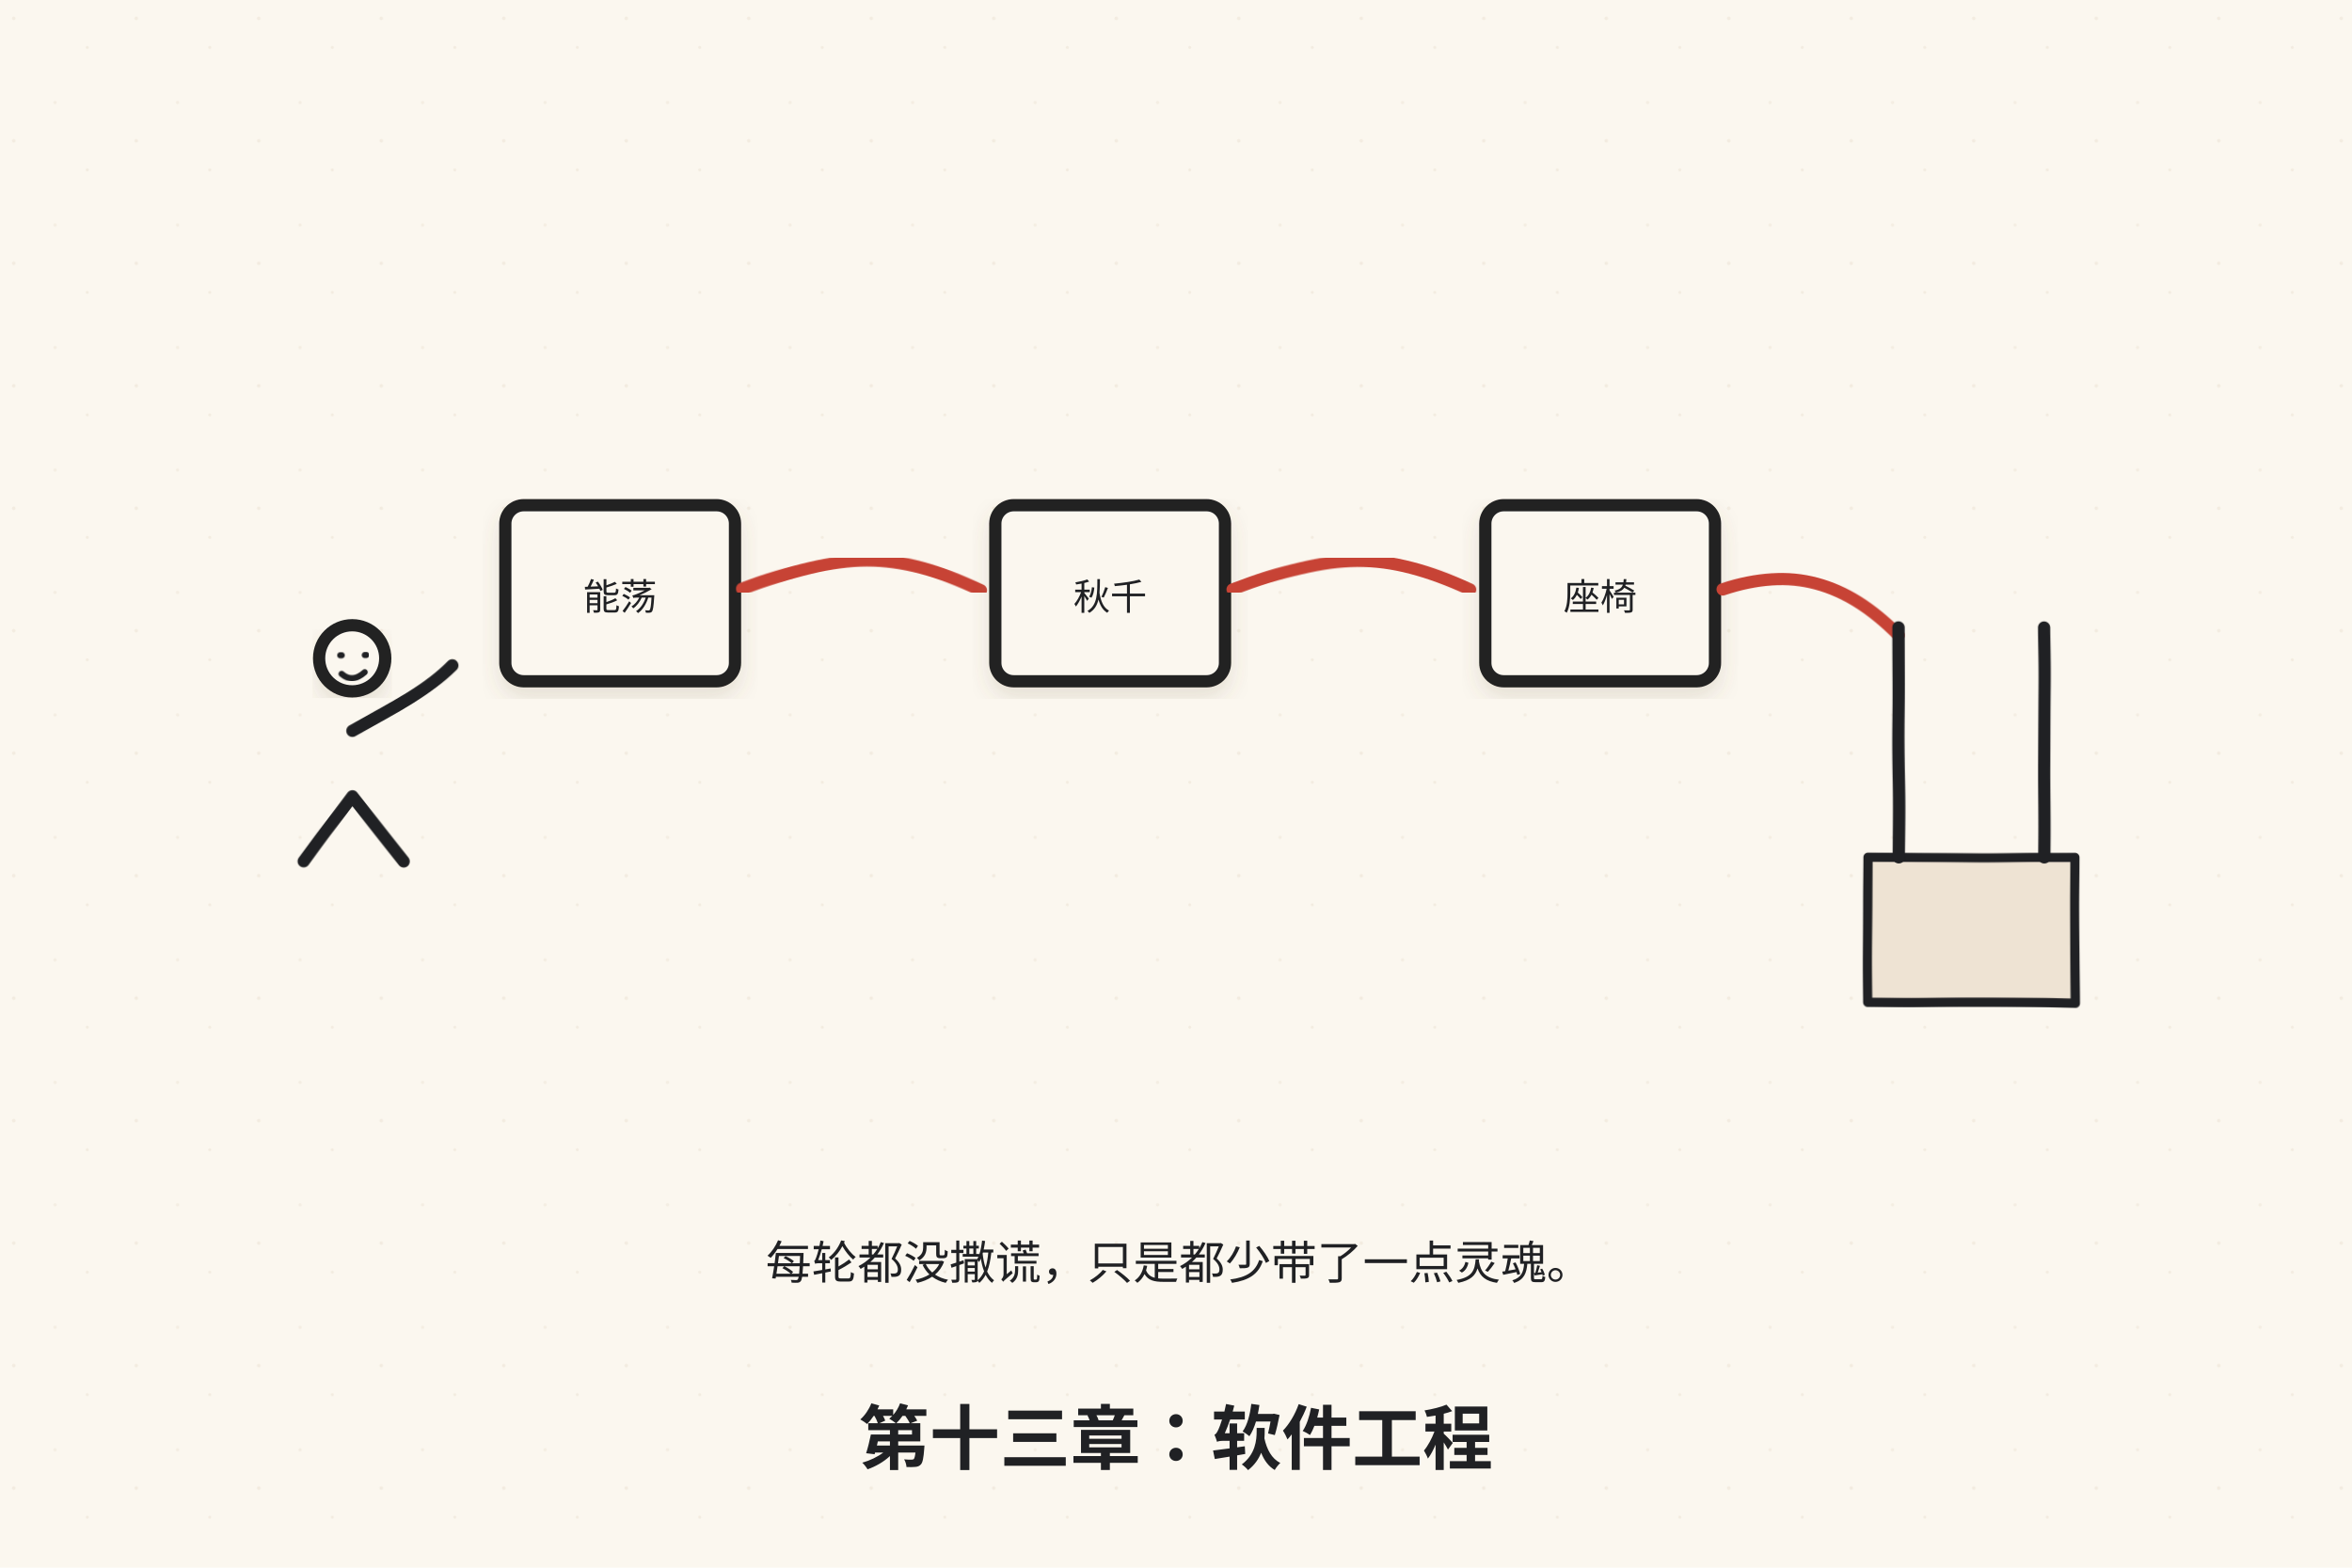
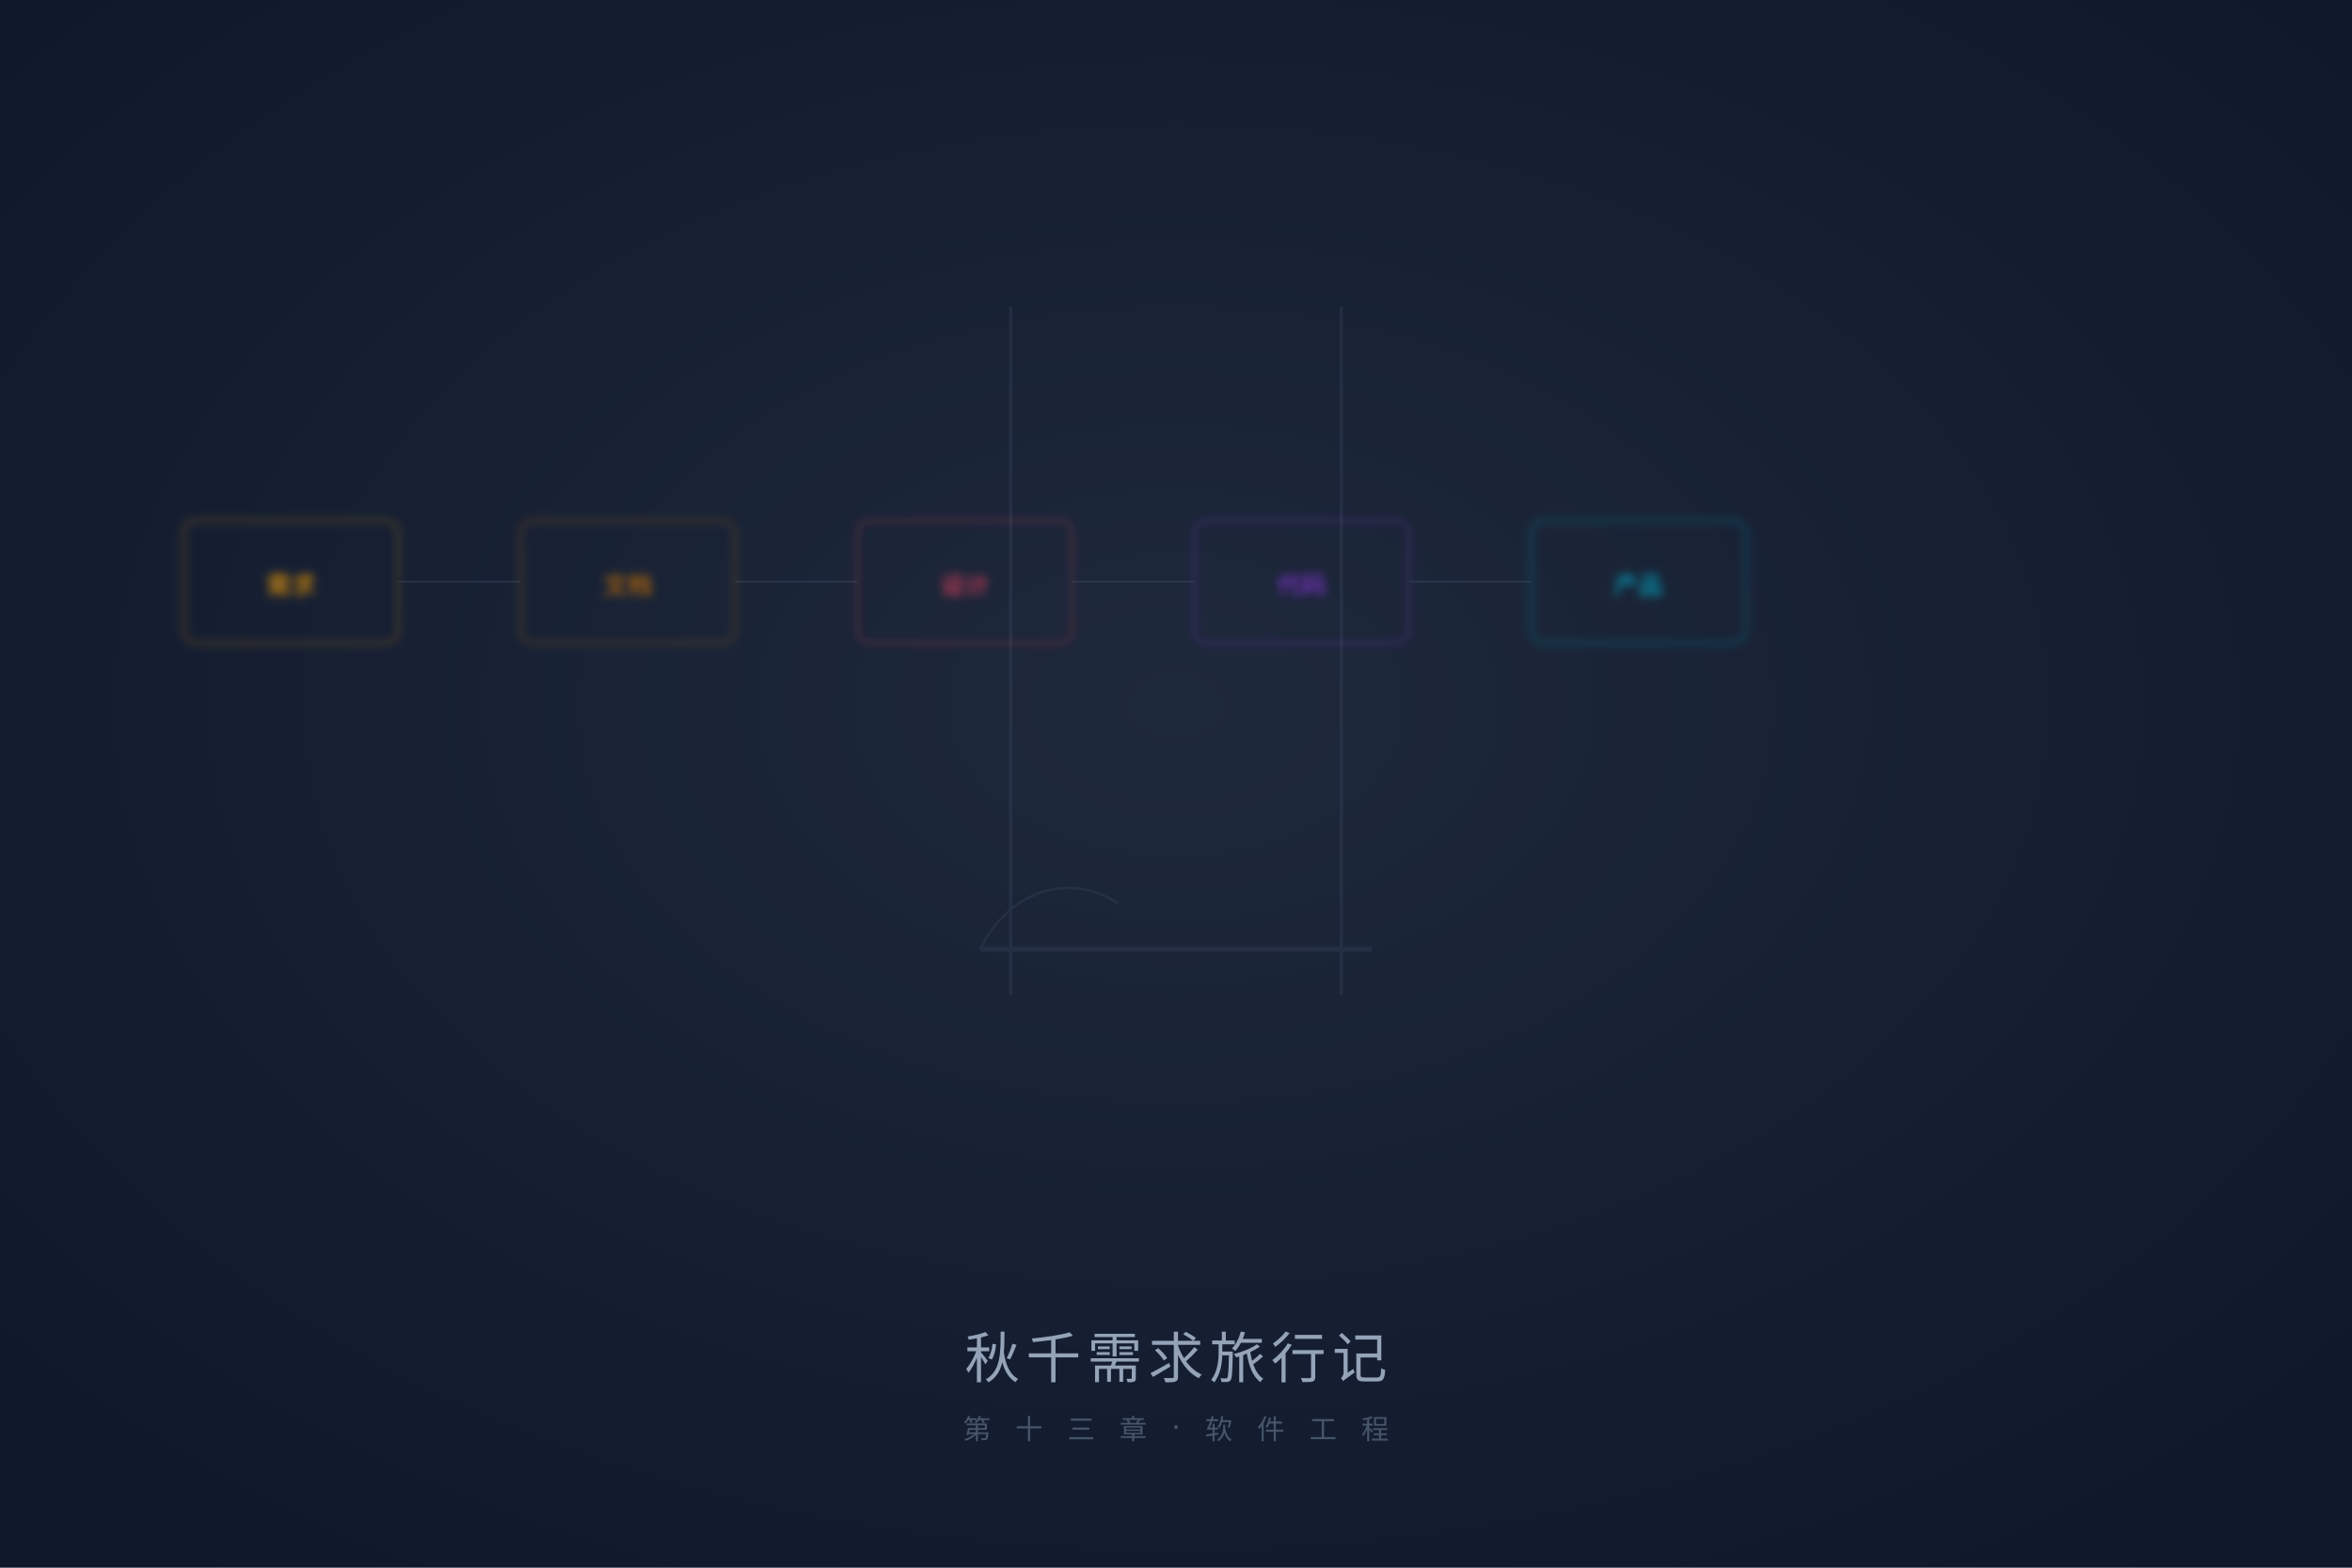
- <svg xmlns="http://www.w3.org/2000/svg" width="1536" height="1024" viewBox="0 0 1536 1024" role="img" aria-labelledby="title desc">
+ <svg xmlns="http://www.w3.org/2000/svg" width="1536" height="1024" viewBox="0 0 1536 1024" role="img" aria-label="秋千需求旅行记">
  <defs>
-     <filter id="wobble">
-       <feTurbulence type="fractalNoise" baseFrequency="0.012" numOctaves="2" seed="7" />
-       <feDisplacementMap in="SourceGraphic" scale="1.8" />
+     <radialGradient id="bg" cx="50%" cy="45%" r="70%">
+       <stop offset="0%" stop-color="#1e293b" />
+       <stop offset="100%" stop-color="#0f172a" />
+     </radialGradient>
+     <linearGradient id="sigGrad" x1="0" y1="0" x2="1" y2="0">
+       <stop offset="0%" stop-color="#f59e0b" />
+       <stop offset="25%" stop-color="#d97706" />
+       <stop offset="50%" stop-color="#f43f5e" />
+       <stop offset="75%" stop-color="#9333ea" />
+       <stop offset="100%" stop-color="#06b6d4" />
+     </linearGradient>
+     <filter id="glow">
+       <feGaussianBlur stdDeviation="3" />
    </filter>
-     <filter id="softShadow">
-       <feDropShadow dx="0" dy="7" stdDeviation="7" flood-color="#6b5a44" flood-opacity="0.15" />
-     </filter>
-     <pattern id="paperGrain" width="80" height="80" patternUnits="userSpaceOnUse">
-       <circle cx="9" cy="12" r="1.2" fill="#dccdb8" opacity=".25" />
-       <circle cx="57" cy="31" r="1" fill="#dccdb8" opacity=".25" />
-       <circle cx="36" cy="67" r="1.1" fill="#dccdb8" opacity=".22" />
-     </pattern>
-     <style>.ink{fill:none;stroke:#202124;stroke-width:8;stroke-linecap:round;stroke-linejoin:round;filter:url(#wobble)}.thin{fill:none;stroke:#202124;stroke-width:4;stroke-linecap:round;stroke-linejoin:round;filter:url(#wobble)}.red{fill:none;stroke:#c74335;stroke-width:8;stroke-linecap:round;stroke-linejoin:round;filter:url(#wobble)}.fillPaper{fill:#fbf7ef;stroke:#202124;stroke-width:8;stroke-linecap:round;stroke-linejoin:round;filter:url(#softShadow)}.wash{fill:#eee3d3;stroke:#202124;stroke-width:6;stroke-linecap:round;stroke-linejoin:round;filter:url(#wobble)}.redFill{fill:#c74335;stroke:#202124;stroke-width:6;stroke-linecap:round;stroke-linejoin:round;filter:url(#wobble)}.blueFill{fill:#3e6f8f;stroke:#202124;stroke-width:6;stroke-linecap:round;stroke-linejoin:round;filter:url(#wobble)}.greenFill{fill:#5f7f53;stroke:#202124;stroke-width:6;stroke-linecap:round;stroke-linejoin:round;filter:url(#wobble)}.goldFill{fill:#b88a36;stroke:#202124;stroke-width:6;stroke-linecap:round;stroke-linejoin:round;filter:url(#wobble)}text{font-family:Arial,'Microsoft YaHei',sans-serif;fill:#202124;dominant-baseline:middle}.caption{font-size:30px}.small{font-size:24px}.label{font-size:34px;font-weight:700}.title{font-size:46px;font-weight:700}</style>
  </defs>
-   <rect width="1536" height="1024" fill="#fbf7ef" />
-   <rect width="1536" height="1024" fill="url(#paperGrain)" />
-   <g>
-     <path class="thin" d="M180 760 h1180" />
-     <circle class="fillPaper" cx="230" cy="430" r="21.6" />
-     <path class="thin" d="M221.9 427.75 h1 M238.1 427.75 h1 M222.8 439.9 Q230 446.2 238.1 439" />
-     <path class="ink" d="M230 452.5 v67.5" />
-     <path class="ink" d="M230 477.25 C259.25 461.5 279.5 450.25 295.25 434.5" />
-     <path class="ink" d="M230 520 l-31.5 42.75 M230 520 l33.75 42.75" />
-     <rect class="fillPaper" x="330" y="330" width="150" height="115" rx="12" />
-     <text x="405" y="390" class="small" text-anchor="middle">能荡</text>
-     <path class="red" d="M485 385 C550 360 585 360 640 385" />
-     <rect class="fillPaper" x="650" y="330" width="150" height="115" rx="12" />
-     <text x="725" y="390" class="small" text-anchor="middle">秋千</text>
-     <path class="red" d="M805 385 C870 360 905 360 960 385" />
-     <rect class="fillPaper" x="970" y="330" width="150" height="115" rx="12" />
-     <text x="1045" y="390" class="small" text-anchor="middle">座椅</text>
-     <path class="red" d="M1125 385 C1170 370 1205 380 1240 415" />
-     <path class="wash" d="M1220 560 h135 v95 h-135 z" />
-     <path class="ink" d="M1240 560 v-150 M1335 560 v-150" />
-     <text x="770" y="825" class="caption" text-anchor="middle">每轮都没撒谎，只是都少带了一点灵魂。</text>
+   <rect width="1536" height="1024" fill="url(#bg)" />
+   <g opacity="0.15">
+     <line x1="660" y1="200" x2="660" y2="650" stroke="#64748b" stroke-width="2" />
+     <line x1="876" y1="200" x2="876" y2="650" stroke="#64748b" stroke-width="2" />
+     <line x1="640" y1="620" x2="896" y2="620" stroke="#64748b" stroke-width="3" />
+     <path d="M640 620 C660 580, 700 570, 730 590" stroke="#64748b" stroke-width="1.5" fill="none" />
  </g>
-   <text x="768" y="940" class="title" text-anchor="middle">第十三章：软件工程</text>
+   <g filter="url(#glow)">
+     <rect x="120" y="340" width="140" height="80" rx="8" fill="none" stroke="#f59e0b" stroke-width="1" opacity="0.5" />
+     <text x="190" y="388" text-anchor="middle" font-family="'Noto Serif SC', 'Songti SC', serif" font-size="16" fill="#f59e0b">需求</text>
+     <rect x="340" y="340" width="140" height="80" rx="8" fill="none" stroke="#d97706" stroke-width="1" opacity="0.5" />
+     <text x="410" y="388" text-anchor="middle" font-family="'Noto Serif SC', 'Songti SC', serif" font-size="16" fill="#d97706">文档</text>
+     <rect x="560" y="340" width="140" height="80" rx="8" fill="none" stroke="#f43f5e" stroke-width="1" opacity="0.5" />
+     <text x="630" y="388" text-anchor="middle" font-family="'Noto Serif SC', 'Songti SC', serif" font-size="16" fill="#f43f5e">设计</text>
+     <rect x="780" y="340" width="140" height="80" rx="8" fill="none" stroke="#9333ea" stroke-width="1" opacity="0.5" />
+     <text x="850" y="388" text-anchor="middle" font-family="'Noto Serif SC', 'Songti SC', serif" font-size="16" fill="#9333ea">代码</text>
+     <rect x="1000" y="340" width="140" height="80" rx="8" fill="none" stroke="#06b6d4" stroke-width="1" opacity="0.5" />
+     <text x="1070" y="388" text-anchor="middle" font-family="'Noto Serif SC', 'Songti SC', serif" font-size="16" fill="#06b6d4">产品</text>
+   </g>
+   <path d="M260 380 L340 380" stroke="#475569" stroke-width="1" opacity="0.4" />
+   <path d="M480 380 L560 380" stroke="#475569" stroke-width="1" opacity="0.4" />
+   <path d="M700 380 L780 380" stroke="#475569" stroke-width="1" opacity="0.4" />
+   <path d="M920 380 L1000 380" stroke="#475569" stroke-width="1" opacity="0.4" />
+   <line x1="140" y1="330" x2="140" y2="330" stroke="#f59e0b" stroke-width="4" opacity="0.8" />
+   <line x1="360" y1="330" x2="360" y2="330" stroke="#d97706" stroke-width="3" opacity="0.5" />
+   <line x1="580" y1="330" x2="580" y2="330" stroke="#f43f5e" stroke-width="2" opacity="0.35" />
+   <line x1="800" y1="330" x2="800" y2="330" stroke="#9333ea" stroke-width="1.5" opacity="0.25" />
+   <line x1="1020" y1="330" x2="1020" y2="330" stroke="#06b6d4" stroke-width="1" opacity="0.15" />
+   <text x="768" y="900" text-anchor="middle" font-family="'Noto Serif SC', 'Songti SC', serif" font-size="36" fill="#94a3b8" letter-spacing="4">秋千需求旅行记</text>
+   <text x="768" y="940" text-anchor="middle" font-family="'Noto Serif SC', 'Songti SC', serif" font-size="18" fill="#475569" letter-spacing="6">第 十 三 章 · 软 件 工 程</text>
</svg>
